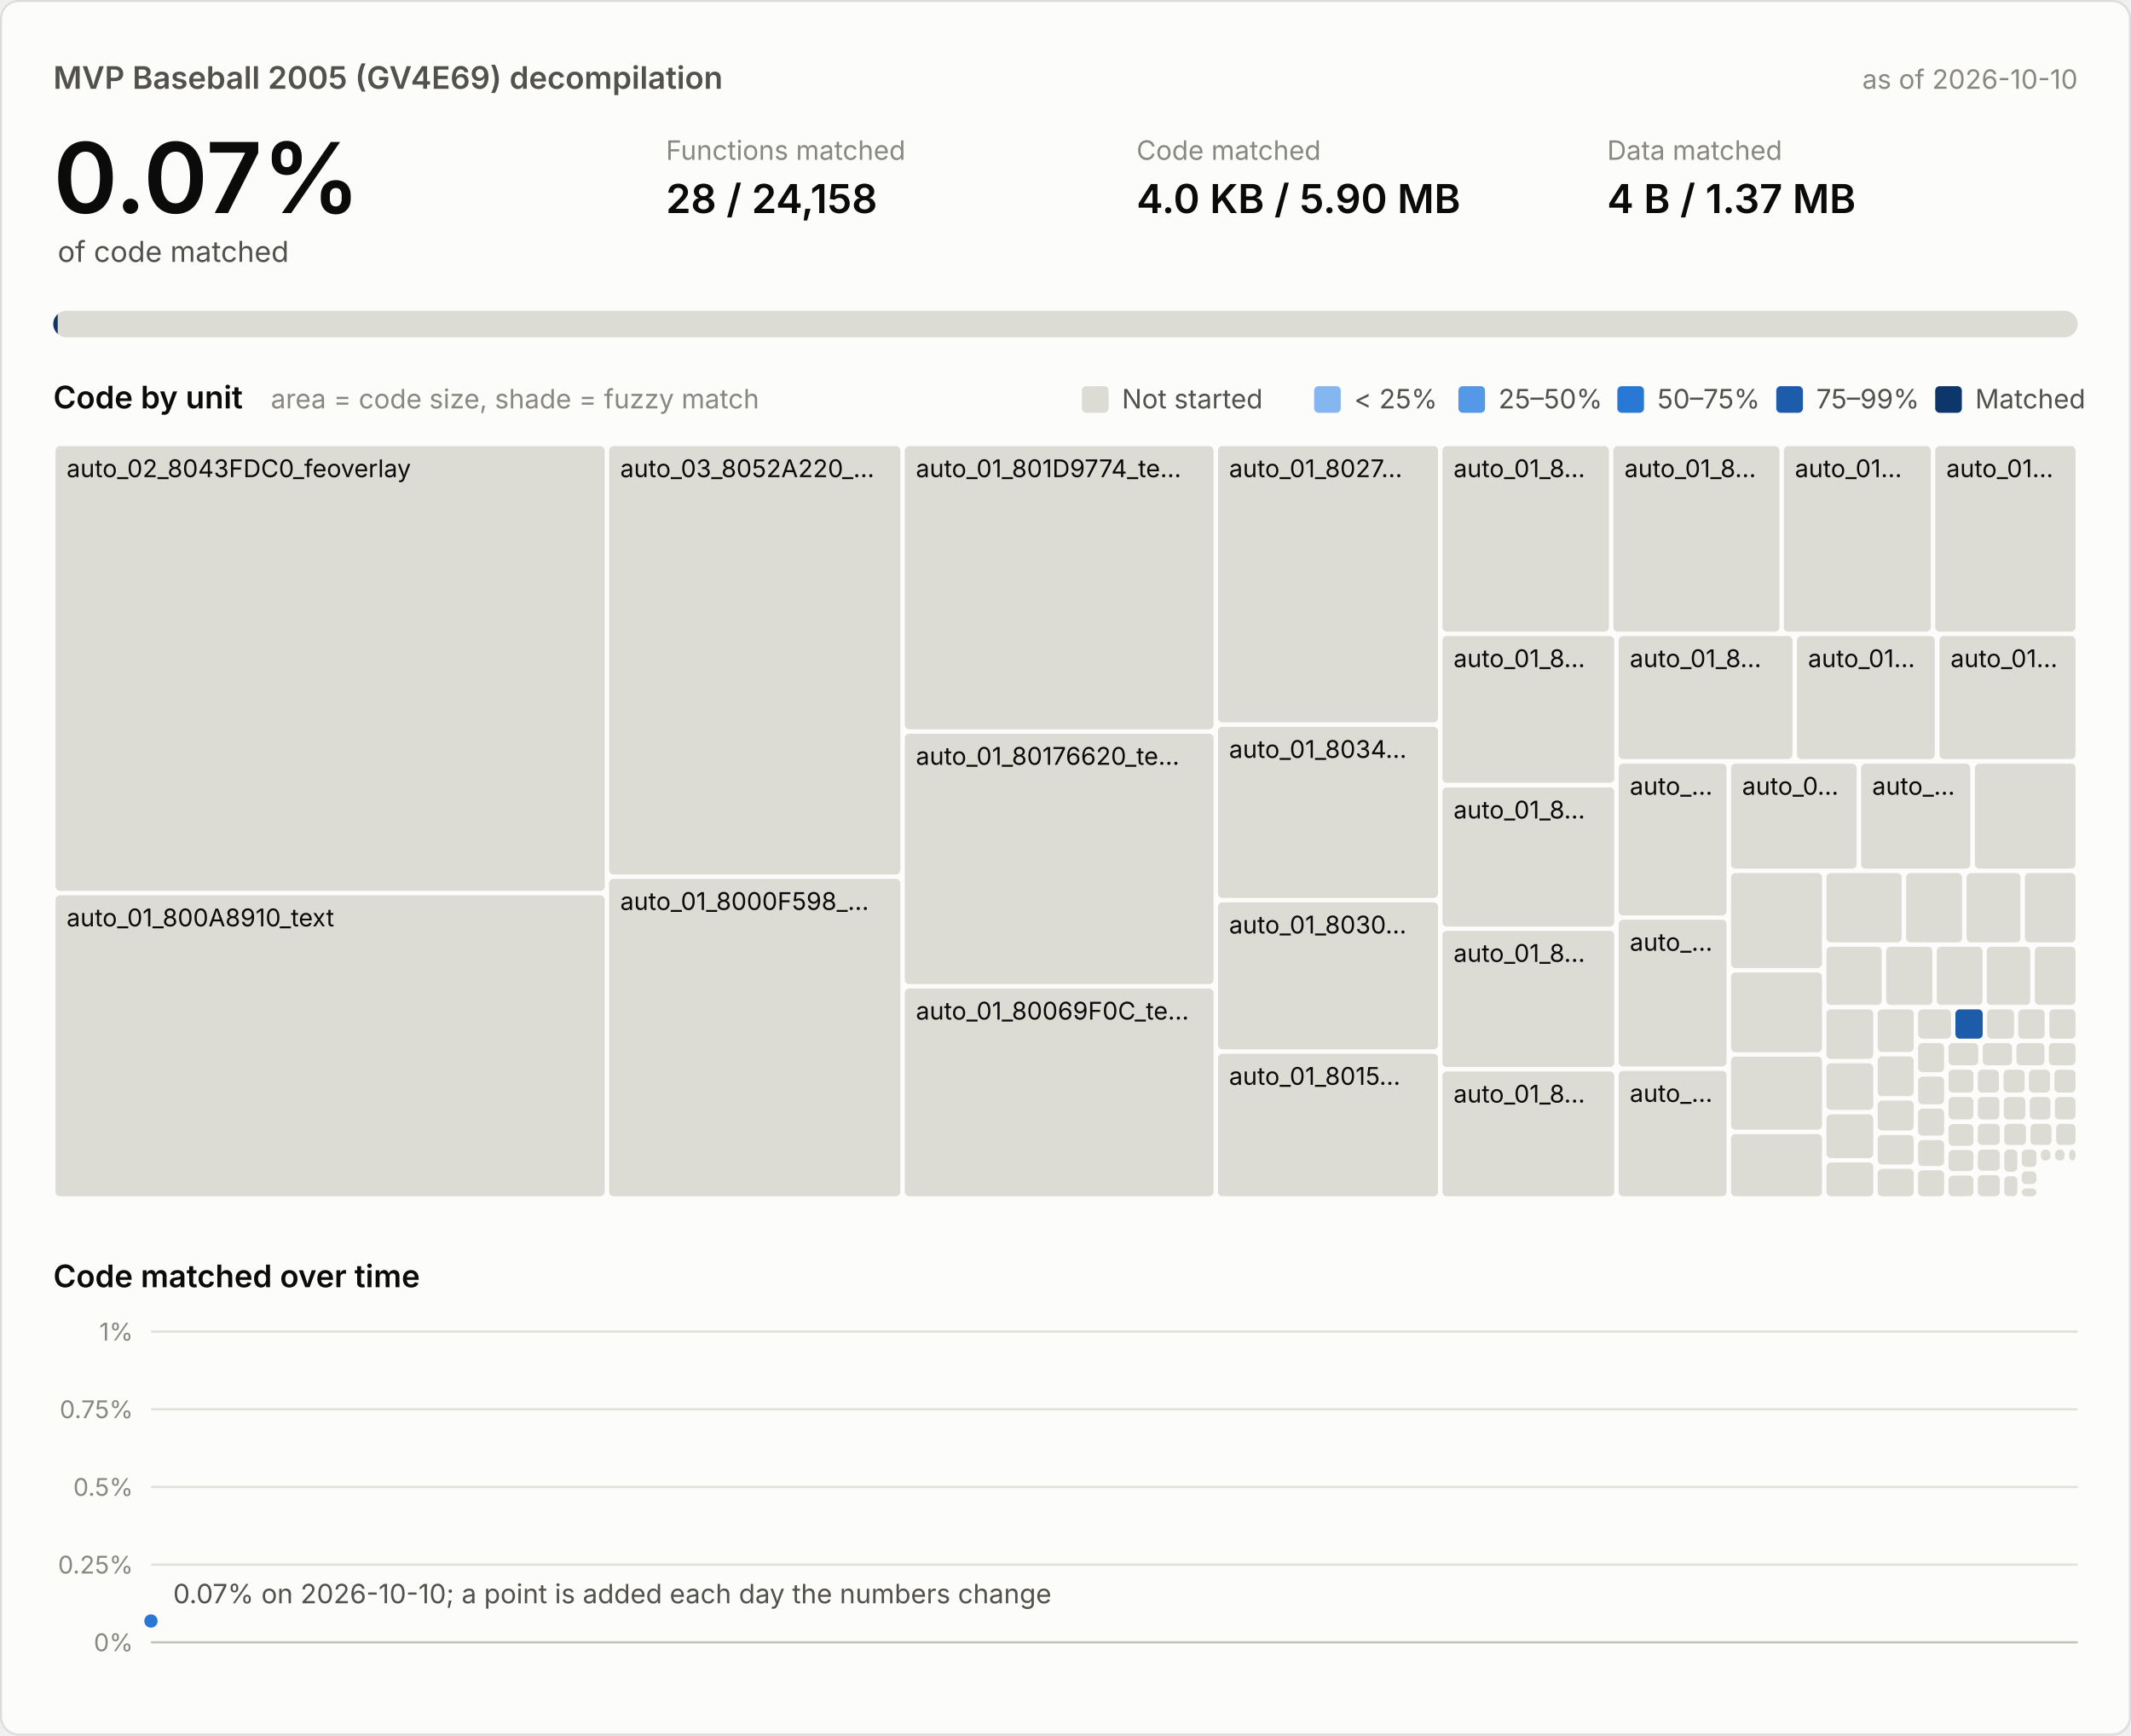
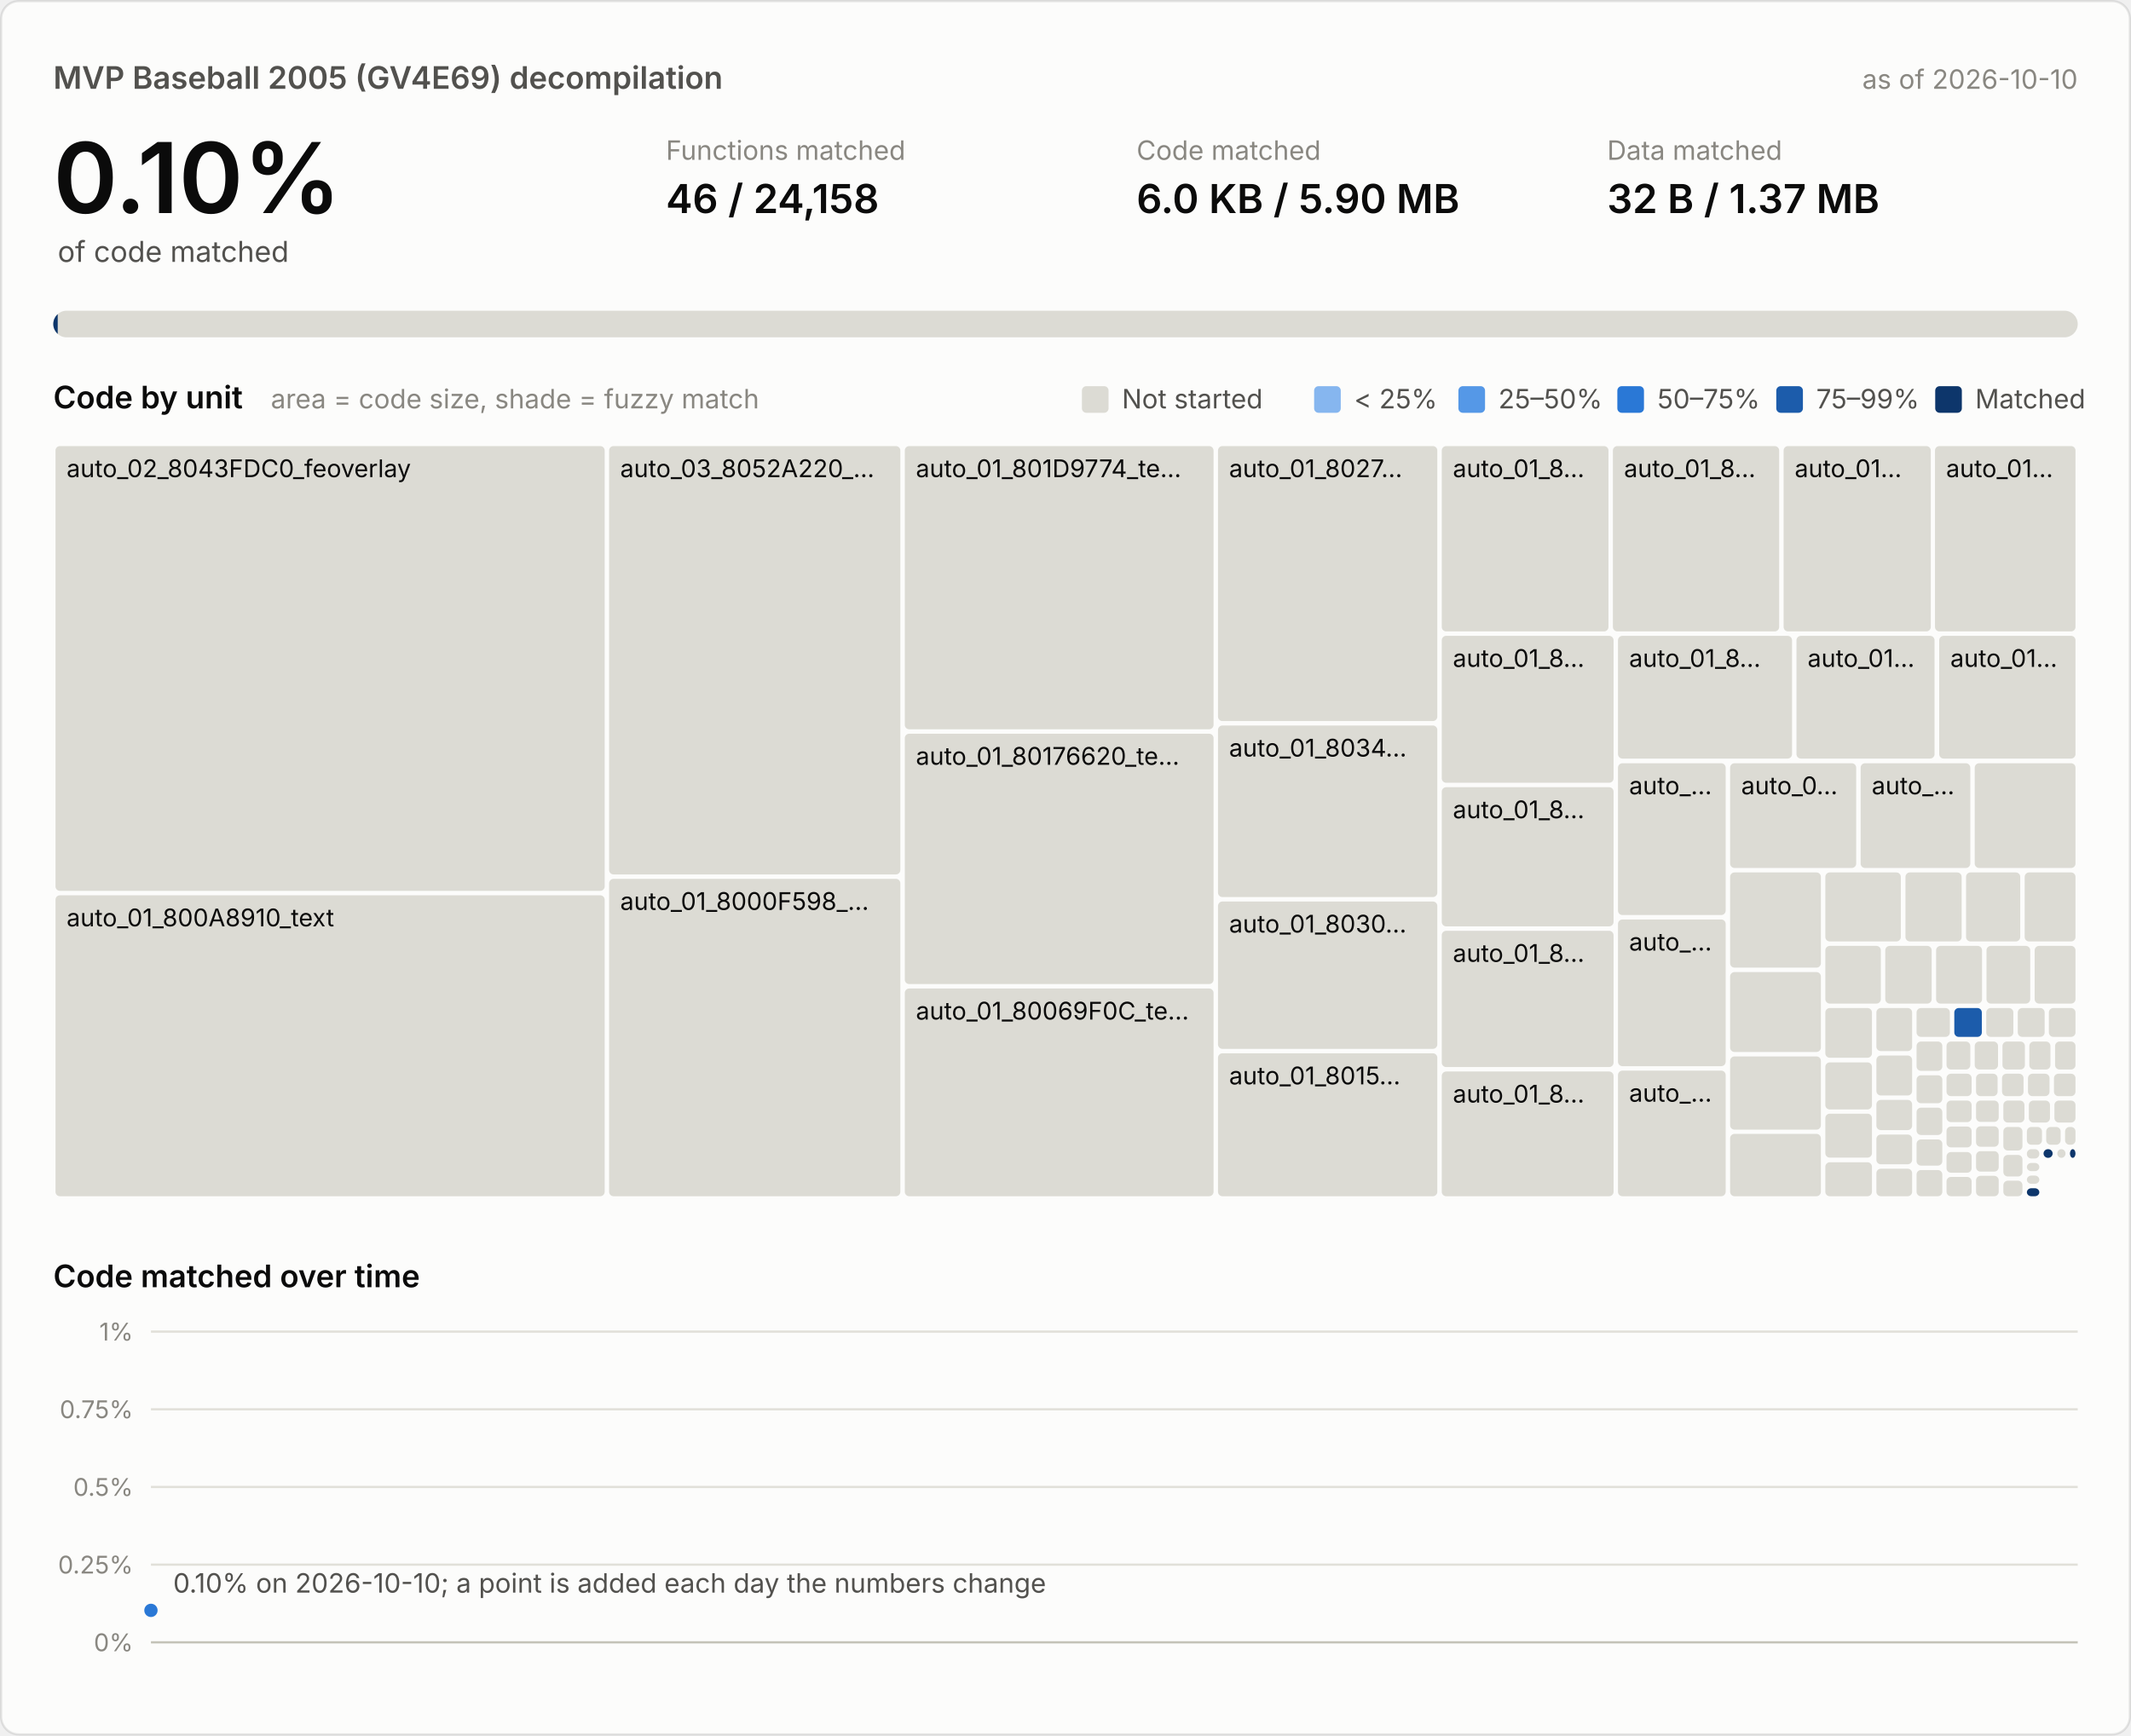
<svg xmlns="http://www.w3.org/2000/svg" width="960" height="782" viewBox="0 0 960 782" role="img" aria-labelledby="title desc">
  <style>
text { font-family: system-ui, -apple-system, "Segoe UI", sans-serif; }
.surface { fill: #fcfcfb; }
.border { fill: none; stroke: rgba(11,11,11,0.10); }
.t1 { fill: #0b0b0b; } .t2 { fill: #52514e; } .t3 { fill: #898781; }
.grid { stroke: #e1e0d9; } .axis { stroke: #c3c2b7; }
.line { fill: none; stroke: #2a78d6; } .dot { fill: #2a78d6; stroke: #fcfcfb; }
.b0 { fill: #dcdbd4; } .b1 { fill: #86b6ef; } .b2 { fill: #5598e7; }
.b3 { fill: #2a78d6; } .b4 { fill: #1c5cab; } .b5 { fill: #0d366b; }
.l0, .l1, .l2, .l3 { fill: #0b0b0b; } .l4, .l5 { fill: #ffffff; }
@media (prefers-color-scheme: dark) {
  .surface { fill: #1a1a19; }
  .border { stroke: rgba(255,255,255,0.10); }
  .t1 { fill: #ffffff; } .t2 { fill: #c3c2b7; } .t3 { fill: #898781; }
  .grid { stroke: #2c2c2a; } .axis { stroke: #383835; }
  .line { stroke: #3987e5; } .dot { fill: #3987e5; stroke: #1a1a19; }
  .b0 { fill: #383835; } .b1 { fill: #184f95; } .b2 { fill: #256abf; }
  .b3 { fill: #3987e5; } .b4 { fill: #6da7ec; } .b5 { fill: #b7d3f6; }
  .l0 { fill: #c3c2b7; } .l1, .l2 { fill: #ffffff; } .l3, .l4, .l5 { fill: #0b0b0b; }
}
</style>
  <rect x="0.5" y="0.5" width="959" height="781" rx="8" class="surface" />
  <rect x="0.5" y="0.5" width="959" height="781" rx="8" class="border" />
  <text x="24.0" y="40.0" class="t2" font-size="14" font-weight="600" text-anchor="start">MVP Baseball 2005 (GV4E69) decompilation</text>
  <text x="936.0" y="40.0" class="t3" font-size="12" font-weight="400" text-anchor="end">as of 2026-10-10</text>
-   <text x="24.0" y="96.0" class="t1" font-size="44" font-weight="600" text-anchor="start">0.07%</text>
+   <text x="24.0" y="96.0" class="t1" font-size="44" font-weight="600" text-anchor="start">0.10%</text>
  <text x="26.0" y="118.0" class="t2" font-size="13" font-weight="400" text-anchor="start">of code matched</text>
  <text x="300.0" y="72.0" class="t3" font-size="12" font-weight="400" text-anchor="start">Functions matched</text>
-   <text x="300.0" y="96.0" class="t1" font-size="18" font-weight="600" text-anchor="start">28 / 24,158</text>
+   <text x="300.0" y="96.0" class="t1" font-size="18" font-weight="600" text-anchor="start">46 / 24,158</text>
  <text x="512.0" y="72.0" class="t3" font-size="12" font-weight="400" text-anchor="start">Code matched</text>
-   <text x="512.0" y="96.0" class="t1" font-size="18" font-weight="600" text-anchor="start">4.0 KB / 5.90 MB</text>
+   <text x="512.0" y="96.0" class="t1" font-size="18" font-weight="600" text-anchor="start">6.0 KB / 5.90 MB</text>
  <text x="724.0" y="72.0" class="t3" font-size="12" font-weight="400" text-anchor="start">Data matched</text>
-   <text x="724.0" y="96.0" class="t1" font-size="18" font-weight="600" text-anchor="start">4 B / 1.37 MB</text>
+   <text x="724.0" y="96.0" class="t1" font-size="18" font-weight="600" text-anchor="start">32 B / 1.37 MB</text>
  <clipPath id="bar">
    <rect x="24" y="140" width="912" height="12" rx="6.0" />
  </clipPath>
  <rect x="24" y="140" width="912" height="12" rx="6.0" class="b0" />
  <rect x="24" y="140" width="2.0" height="12" class="b5" clip-path="url(#bar)" />
  <text x="24.0" y="184.0" class="t1" font-size="14" font-weight="600" text-anchor="start">Code by unit</text>
  <text x="122.0" y="184.0" class="t3" font-size="12" font-weight="400" text-anchor="start">area = code size, shade = fuzzy match</text>
  <rect x="487.4" y="174" width="12" height="12" rx="2" class="b0" />
  <text x="505.4" y="184.0" class="t2" font-size="12" font-weight="400" text-anchor="start">Not started</text>
  <rect x="592.0" y="174" width="12" height="12" rx="2" class="b1" />
  <text x="610.0" y="184.0" class="t2" font-size="12" font-weight="400" text-anchor="start">&lt; 25%</text>
  <rect x="657.0" y="174" width="12" height="12" rx="2" class="b2" />
  <text x="675.0" y="184.0" class="t2" font-size="12" font-weight="400" text-anchor="start">25–50%</text>
  <rect x="728.6" y="174" width="12" height="12" rx="2" class="b3" />
  <text x="746.6" y="184.0" class="t2" font-size="12" font-weight="400" text-anchor="start">50–75%</text>
  <rect x="800.2" y="174" width="12" height="12" rx="2" class="b4" />
  <text x="818.2" y="184.0" class="t2" font-size="12" font-weight="400" text-anchor="start">75–99%</text>
  <rect x="871.8" y="174" width="12" height="12" rx="2" class="b5" />
  <text x="889.8" y="184.0" class="t2" font-size="12" font-weight="400" text-anchor="start">Matched</text>
  <g id="treemap">
    <rect x="25.0" y="201.0" width="247.4" height="200.4" rx="2" class="b0" />
    <text x="30.0" y="215.0" class="l0" font-size="11" font-weight="400" text-anchor="start">auto_02_8043FDC0_feoverlay</text>
    <rect x="25.0" y="403.4" width="247.4" height="135.6" rx="2" class="b0" />
    <text x="30.0" y="417.4" class="l0" font-size="11" font-weight="400" text-anchor="start">auto_01_800A8910_text</text>
    <rect x="274.4" y="201.0" width="131.2" height="193.0" rx="2" class="b0" />
    <text x="279.4" y="215.0" class="l0" font-size="11" font-weight="400" text-anchor="start">auto_03_8052A220_…</text>
    <rect x="274.4" y="396.0" width="131.2" height="143.0" rx="2" class="b0" />
    <text x="279.4" y="410.0" class="l0" font-size="11" font-weight="400" text-anchor="start">auto_01_8000F598_…</text>
    <rect x="407.6" y="201.0" width="139.1" height="127.6" rx="2" class="b0" />
    <text x="412.6" y="215.0" class="l0" font-size="11" font-weight="400" text-anchor="start">auto_01_801D9774_te…</text>
    <rect x="407.6" y="330.6" width="139.1" height="112.8" rx="2" class="b0" />
    <text x="412.6" y="344.6" class="l0" font-size="11" font-weight="400" text-anchor="start">auto_01_80176620_te…</text>
    <rect x="407.6" y="445.4" width="139.1" height="93.6" rx="2" class="b0" />
    <text x="412.6" y="459.4" class="l0" font-size="11" font-weight="400" text-anchor="start">auto_01_80069F0C_te…</text>
-     <rect x="548.7" y="201.0" width="99.1" height="124.5" rx="2" class="b0" />
+     <rect x="548.7" y="201.0" width="98.8" height="123.9" rx="2" class="b0" />
    <text x="553.7" y="215.0" class="l0" font-size="11" font-weight="400" text-anchor="start">auto_01_8027…</text>
-     <rect x="548.7" y="327.5" width="99.1" height="77.1" rx="2" class="b0" />
-     <text x="553.7" y="341.5" class="l0" font-size="11" font-weight="400" text-anchor="start">auto_01_8034…</text>
-     <rect x="548.7" y="406.6" width="99.1" height="66.2" rx="2" class="b0" />
-     <text x="553.7" y="420.6" class="l0" font-size="11" font-weight="400" text-anchor="start">auto_01_8030…</text>
-     <rect x="548.7" y="474.8" width="99.1" height="64.2" rx="2" class="b0" />
-     <text x="553.7" y="488.8" class="l0" font-size="11" font-weight="400" text-anchor="start">auto_01_8015…</text>
-     <rect x="649.8" y="201.0" width="75.0" height="83.6" rx="2" class="b0" />
-     <text x="654.8" y="215.0" class="l0" font-size="11" font-weight="400" text-anchor="start">auto_01_8…</text>
-     <rect x="726.8" y="201.0" width="74.8" height="83.6" rx="2" class="b0" />
-     <text x="731.8" y="215.0" class="l0" font-size="11" font-weight="400" text-anchor="start">auto_01_8…</text>
-     <rect x="803.6" y="201.0" width="66.2" height="83.6" rx="2" class="b0" />
-     <text x="808.6" y="215.0" class="l0" font-size="11" font-weight="400" text-anchor="start">auto_01…</text>
-     <rect x="871.8" y="201.0" width="63.2" height="83.6" rx="2" class="b0" />
-     <text x="876.8" y="215.0" class="l0" font-size="11" font-weight="400" text-anchor="start">auto_01…</text>
-     <rect x="649.8" y="286.6" width="77.4" height="66.1" rx="2" class="b0" />
-     <text x="654.8" y="300.6" class="l0" font-size="11" font-weight="400" text-anchor="start">auto_01_8…</text>
-     <rect x="649.8" y="354.8" width="77.4" height="62.7" rx="2" class="b0" />
-     <text x="654.8" y="368.8" class="l0" font-size="11" font-weight="400" text-anchor="start">auto_01_8…</text>
-     <rect x="649.8" y="419.4" width="77.4" height="61.4" rx="2" class="b0" />
-     <text x="654.8" y="433.4" class="l0" font-size="11" font-weight="400" text-anchor="start">auto_01_8…</text>
-     <rect x="649.8" y="482.8" width="77.4" height="56.2" rx="2" class="b0" />
-     <text x="654.8" y="496.8" class="l0" font-size="11" font-weight="400" text-anchor="start">auto_01_8…</text>
-     <rect x="729.2" y="286.6" width="78.3" height="55.4" rx="2" class="b0" />
-     <text x="734.2" y="300.6" class="l0" font-size="11" font-weight="400" text-anchor="start">auto_01_8…</text>
-     <rect x="809.5" y="286.6" width="62.1" height="55.4" rx="2" class="b0" />
-     <text x="814.5" y="300.6" class="l0" font-size="11" font-weight="400" text-anchor="start">auto_01…</text>
-     <rect x="873.7" y="286.6" width="61.3" height="55.4" rx="2" class="b0" />
-     <text x="878.7" y="300.6" class="l0" font-size="11" font-weight="400" text-anchor="start">auto_01…</text>
-     <rect x="729.2" y="344.1" width="48.6" height="68.4" rx="2" class="b0" />
-     <text x="734.2" y="358.1" class="l0" font-size="11" font-weight="400" text-anchor="start">auto_…</text>
-     <rect x="729.2" y="414.4" width="48.6" height="66.1" rx="2" class="b0" />
-     <text x="734.2" y="428.4" class="l0" font-size="11" font-weight="400" text-anchor="start">auto_…</text>
-     <rect x="729.2" y="482.5" width="48.6" height="56.5" rx="2" class="b0" />
-     <text x="734.2" y="496.5" class="l0" font-size="11" font-weight="400" text-anchor="start">auto_…</text>
-     <rect x="779.8" y="344.1" width="56.6" height="47.3" rx="2" class="b0" />
-     <text x="784.8" y="358.1" class="l0" font-size="11" font-weight="400" text-anchor="start">auto_0…</text>
-     <rect x="838.4" y="344.1" width="49.2" height="47.3" rx="2" class="b0" />
-     <text x="843.4" y="358.1" class="l0" font-size="11" font-weight="400" text-anchor="start">auto_…</text>
-     <rect x="889.7" y="344.1" width="45.3" height="47.3" rx="2" class="b0" />
-     <rect x="779.8" y="393.4" width="41.0" height="42.8" rx="2" class="b0" />
-     <rect x="779.8" y="438.2" width="41.0" height="35.9" rx="2" class="b0" />
-     <rect x="779.8" y="476.1" width="41.0" height="32.9" rx="2" class="b0" />
-     <rect x="779.8" y="511.0" width="41.0" height="28.0" rx="2" class="b0" />
-     <rect x="822.8" y="393.4" width="33.9" height="31.2" rx="2" class="b0" />
-     <rect x="858.7" y="393.4" width="25.2" height="31.2" rx="2" class="b0" />
-     <rect x="885.9" y="393.4" width="24.3" height="31.2" rx="2" class="b0" />
-     <rect x="912.2" y="393.4" width="22.8" height="31.2" rx="2" class="b0" />
-     <rect x="822.8" y="426.6" width="24.9" height="26.2" rx="2" class="b0" />
-     <rect x="849.7" y="426.6" width="20.8" height="26.2" rx="2" class="b0" />
-     <rect x="872.5" y="426.6" width="20.6" height="26.2" rx="2" class="b0" />
-     <rect x="895.0" y="426.6" width="19.6" height="26.2" rx="2" class="b0" />
-     <rect x="916.7" y="426.6" width="18.3" height="26.2" rx="2" class="b0" />
-     <rect x="822.8" y="454.8" width="21.1" height="22.3" rx="2" class="b0" />
-     <rect x="822.8" y="479.1" width="21.1" height="21.0" rx="2" class="b0" />
-     <rect x="822.8" y="502.1" width="21.1" height="19.7" rx="2" class="b0" />
-     <rect x="822.8" y="523.8" width="21.1" height="15.2" rx="2" class="b0" />
-     <rect x="845.9" y="454.8" width="16.2" height="19.2" rx="2" class="b0" />
-     <rect x="845.9" y="476.0" width="16.2" height="17.9" rx="2" class="b0" />
-     <rect x="845.9" y="495.9" width="16.2" height="13.5" rx="2" class="b0" />
-     <rect x="845.9" y="511.4" width="16.2" height="13.3" rx="2" class="b0" />
-     <rect x="845.9" y="526.7" width="16.2" height="12.3" rx="2" class="b0" />
-     <rect x="864.1" y="454.8" width="14.8" height="13.2" rx="2" class="b0" />
-     <rect x="880.9" y="454.8" width="12.3" height="13.2" rx="2" class="b4" />
-     <rect x="895.2" y="454.8" width="12.1" height="13.2" rx="2" class="b0" />
-     <rect x="909.2" y="454.8" width="11.9" height="13.2" rx="2" class="b0" />
-     <rect x="923.2" y="454.8" width="11.8" height="13.2" rx="2" class="b0" />
-     <rect x="864.1" y="470.0" width="11.7" height="13.1" rx="2" class="b0" />
-     <rect x="864.1" y="485.1" width="11.7" height="12.5" rx="2" class="b0" />
-     <rect x="864.1" y="499.5" width="11.7" height="12.2" rx="2" class="b0" />
-     <rect x="864.1" y="513.7" width="11.7" height="11.7" rx="2" class="b0" />
-     <rect x="864.1" y="527.3" width="11.7" height="11.7" rx="2" class="b0" />
-     <rect x="877.8" y="470.0" width="13.4" height="10.0" rx="2" class="b0" />
-     <rect x="893.2" y="470.0" width="13.2" height="10.0" rx="2" class="b0" />
-     <rect x="908.4" y="470.0" width="12.6" height="10.0" rx="2" class="b0" />
-     <rect x="923.0" y="470.0" width="12.0" height="10.0" rx="2" class="b0" />
-     <rect x="877.8" y="482.0" width="11.2" height="10.3" rx="2" class="b0" />
-     <rect x="877.8" y="494.3" width="11.2" height="10.1" rx="2" class="b0" />
-     <rect x="877.8" y="506.5" width="11.2" height="9.8" rx="2" class="b0" />
-     <rect x="877.8" y="518.2" width="11.2" height="9.5" rx="2" class="b0" />
-     <rect x="877.8" y="529.7" width="11.2" height="9.3" rx="2" class="b0" />
-     <rect x="891.0" y="482.0" width="9.5" height="10.3" rx="2" class="b0" />
-     <rect x="902.6" y="482.0" width="9.5" height="10.3" rx="2" class="b0" />
-     <rect x="914.0" y="482.0" width="9.5" height="10.3" rx="2" class="b0" />
-     <rect x="925.5" y="482.0" width="9.5" height="10.3" rx="2" class="b0" />
-     <rect x="891.0" y="494.3" width="9.7" height="10.1" rx="2" class="b0" />
-     <rect x="902.7" y="494.3" width="9.7" height="10.1" rx="2" class="b0" />
-     <rect x="914.4" y="494.3" width="9.3" height="10.1" rx="2" class="b0" />
-     <rect x="925.7" y="494.3" width="9.3" height="10.1" rx="2" class="b0" />
-     <rect x="891.0" y="506.4" width="9.9" height="9.5" rx="2" class="b0" />
-     <rect x="891.0" y="518.0" width="9.9" height="9.5" rx="2" class="b0" />
-     <rect x="891.0" y="529.5" width="9.9" height="9.5" rx="2" class="b0" />
-     <rect x="902.9" y="506.4" width="9.8" height="9.5" rx="2" class="b0" />
-     <rect x="914.7" y="506.4" width="9.5" height="9.5" rx="2" class="b0" />
-     <rect x="926.3" y="506.4" width="8.7" height="9.5" rx="2" class="b0" />
-     <rect x="902.9" y="518.0" width="5.9" height="10.0" rx="2" class="b0" />
-     <rect x="902.9" y="530.0" width="5.9" height="9.0" rx="2" class="b0" />
-     <rect x="910.8" y="518.0" width="6.6" height="7.8" rx="2" class="b0" />
-     <rect x="910.8" y="527.8" width="6.6" height="5.7" rx="2" class="b0" />
-     <rect x="910.8" y="535.5" width="6.6" height="3.5" rx="2" class="b0" />
-     <rect x="919.4" y="518.0" width="4.3" height="4.9" rx="2" class="b0" />
-     <rect x="925.8" y="518.0" width="4.3" height="4.9" rx="2" class="b0" />
-     <rect x="932.1" y="518.0" width="2.9" height="4.9" rx="2" class="b0" />
+     <rect x="548.7" y="326.9" width="98.8" height="77.3" rx="2" class="b0" />
+     <text x="553.7" y="340.9" class="l0" font-size="11" font-weight="400" text-anchor="start">auto_01_8034…</text>
+     <rect x="548.7" y="406.2" width="98.8" height="66.4" rx="2" class="b0" />
+     <text x="553.7" y="420.2" class="l0" font-size="11" font-weight="400" text-anchor="start">auto_01_8030…</text>
+     <rect x="548.7" y="474.6" width="98.8" height="64.4" rx="2" class="b0" />
+     <text x="553.7" y="488.6" class="l0" font-size="11" font-weight="400" text-anchor="start">auto_01_8015…</text>
+     <rect x="649.5" y="201.0" width="75.1" height="83.5" rx="2" class="b0" />
+     <text x="654.5" y="215.0" class="l0" font-size="11" font-weight="400" text-anchor="start">auto_01_8…</text>
+     <rect x="726.6" y="201.0" width="74.9" height="83.5" rx="2" class="b0" />
+     <text x="731.6" y="215.0" class="l0" font-size="11" font-weight="400" text-anchor="start">auto_01_8…</text>
+     <rect x="803.5" y="201.0" width="66.3" height="83.5" rx="2" class="b0" />
+     <text x="808.5" y="215.0" class="l0" font-size="11" font-weight="400" text-anchor="start">auto_01…</text>
+     <rect x="871.7" y="201.0" width="63.3" height="83.5" rx="2" class="b0" />
+     <text x="876.7" y="215.0" class="l0" font-size="11" font-weight="400" text-anchor="start">auto_01…</text>
+     <rect x="649.5" y="286.5" width="77.4" height="66.2" rx="2" class="b0" />
+     <text x="654.5" y="300.5" class="l0" font-size="11" font-weight="400" text-anchor="start">auto_01_8…</text>
+     <rect x="649.5" y="354.7" width="77.4" height="62.7" rx="2" class="b0" />
+     <text x="654.5" y="368.7" class="l0" font-size="11" font-weight="400" text-anchor="start">auto_01_8…</text>
+     <rect x="649.5" y="419.4" width="77.4" height="61.4" rx="2" class="b0" />
+     <text x="654.5" y="433.4" class="l0" font-size="11" font-weight="400" text-anchor="start">auto_01_8…</text>
+     <rect x="649.5" y="482.8" width="77.4" height="56.2" rx="2" class="b0" />
+     <text x="654.5" y="496.8" class="l0" font-size="11" font-weight="400" text-anchor="start">auto_01_8…</text>
+     <rect x="728.9" y="286.5" width="78.4" height="55.3" rx="2" class="b0" />
+     <text x="733.9" y="300.5" class="l0" font-size="11" font-weight="400" text-anchor="start">auto_01_8…</text>
+     <rect x="809.3" y="286.5" width="62.2" height="55.3" rx="2" class="b0" />
+     <text x="814.3" y="300.5" class="l0" font-size="11" font-weight="400" text-anchor="start">auto_01…</text>
+     <rect x="873.6" y="286.5" width="61.4" height="55.3" rx="2" class="b0" />
+     <text x="878.6" y="300.5" class="l0" font-size="11" font-weight="400" text-anchor="start">auto_01…</text>
+     <rect x="728.9" y="343.9" width="48.5" height="68.4" rx="2" class="b0" />
+     <text x="733.9" y="357.9" class="l0" font-size="11" font-weight="400" text-anchor="start">auto_…</text>
+     <rect x="728.9" y="414.3" width="48.5" height="66.1" rx="2" class="b0" />
+     <text x="733.9" y="428.3" class="l0" font-size="11" font-weight="400" text-anchor="start">auto_…</text>
+     <rect x="728.9" y="482.4" width="48.5" height="56.6" rx="2" class="b0" />
+     <text x="733.9" y="496.4" class="l0" font-size="11" font-weight="400" text-anchor="start">auto_…</text>
+     <rect x="779.4" y="343.9" width="56.8" height="47.2" rx="2" class="b0" />
+     <text x="784.4" y="357.9" class="l0" font-size="11" font-weight="400" text-anchor="start">auto_0…</text>
+     <rect x="838.2" y="343.9" width="49.4" height="47.2" rx="2" class="b0" />
+     <text x="843.2" y="357.9" class="l0" font-size="11" font-weight="400" text-anchor="start">auto_…</text>
+     <rect x="889.6" y="343.9" width="45.4" height="47.2" rx="2" class="b0" />
+     <rect x="779.4" y="393.1" width="40.9" height="42.9" rx="2" class="b0" />
+     <rect x="779.4" y="438.0" width="40.9" height="36.0" rx="2" class="b0" />
+     <rect x="779.4" y="476.0" width="40.9" height="33.0" rx="2" class="b0" />
+     <rect x="779.4" y="510.9" width="40.9" height="28.1" rx="2" class="b0" />
+     <rect x="822.3" y="393.1" width="34.0" height="31.1" rx="2" class="b0" />
+     <rect x="858.4" y="393.1" width="25.3" height="31.1" rx="2" class="b0" />
+     <rect x="885.7" y="393.1" width="24.4" height="31.1" rx="2" class="b0" />
+     <rect x="912.1" y="393.1" width="22.9" height="31.1" rx="2" class="b0" />
+     <rect x="822.3" y="426.2" width="25.0" height="26.0" rx="2" class="b0" />
+     <rect x="849.3" y="426.2" width="20.9" height="26.0" rx="2" class="b0" />
+     <rect x="872.2" y="426.2" width="20.7" height="26.0" rx="2" class="b0" />
+     <rect x="894.9" y="426.2" width="19.7" height="26.0" rx="2" class="b0" />
+     <rect x="916.6" y="426.2" width="18.4" height="26.0" rx="2" class="b0" />
+     <rect x="822.3" y="454.2" width="21.0" height="22.4" rx="2" class="b0" />
+     <rect x="822.3" y="478.7" width="21.0" height="21.2" rx="2" class="b0" />
+     <rect x="822.3" y="501.8" width="21.0" height="19.8" rx="2" class="b0" />
+     <rect x="822.3" y="523.7" width="21.0" height="15.3" rx="2" class="b0" />
+     <rect x="845.3" y="454.2" width="16.1" height="19.4" rx="2" class="b0" />
+     <rect x="845.3" y="475.6" width="16.1" height="18.0" rx="2" class="b0" />
+     <rect x="845.3" y="495.6" width="16.1" height="13.6" rx="2" class="b0" />
+     <rect x="845.3" y="511.2" width="16.1" height="13.4" rx="2" class="b0" />
+     <rect x="845.3" y="526.6" width="16.1" height="12.4" rx="2" class="b0" />
+     <rect x="863.4" y="454.2" width="15.0" height="13.0" rx="2" class="b0" />
+     <rect x="880.4" y="454.2" width="12.4" height="13.0" rx="2" class="b4" />
+     <rect x="894.8" y="454.2" width="12.2" height="13.0" rx="2" class="b0" />
+     <rect x="909.0" y="454.2" width="12.1" height="13.0" rx="2" class="b0" />
+     <rect x="923.0" y="454.2" width="12.0" height="13.0" rx="2" class="b0" />
+     <rect x="863.4" y="469.3" width="11.6" height="13.2" rx="2" class="b0" />
+     <rect x="863.4" y="484.5" width="11.6" height="12.6" rx="2" class="b0" />
+     <rect x="863.4" y="499.1" width="11.6" height="12.3" rx="2" class="b0" />
+     <rect x="863.4" y="513.4" width="11.6" height="11.8" rx="2" class="b0" />
+     <rect x="863.4" y="527.2" width="11.6" height="11.8" rx="2" class="b0" />
+     <rect x="876.9" y="469.3" width="10.7" height="12.6" rx="2" class="b0" />
+     <rect x="889.6" y="469.3" width="10.5" height="12.6" rx="2" class="b0" />
+     <rect x="902.1" y="469.3" width="10.1" height="12.6" rx="2" class="b0" />
+     <rect x="914.2" y="469.3" width="9.5" height="12.6" rx="2" class="b0" />
+     <rect x="925.8" y="469.3" width="9.2" height="12.6" rx="2" class="b0" />
+     <rect x="876.9" y="483.8" width="11.3" height="10.1" rx="2" class="b0" />
+     <rect x="876.9" y="495.9" width="11.3" height="9.7" rx="2" class="b0" />
+     <rect x="876.9" y="507.6" width="11.3" height="9.4" rx="2" class="b0" />
+     <rect x="876.9" y="519.1" width="11.3" height="9.3" rx="2" class="b0" />
+     <rect x="876.9" y="530.3" width="11.3" height="8.7" rx="2" class="b0" />
+     <rect x="890.2" y="483.8" width="9.7" height="10.1" rx="2" class="b0" />
+     <rect x="901.9" y="483.8" width="9.7" height="10.1" rx="2" class="b0" />
+     <rect x="913.6" y="483.8" width="9.7" height="10.1" rx="2" class="b0" />
+     <rect x="925.3" y="483.8" width="9.7" height="10.1" rx="2" class="b0" />
+     <rect x="890.2" y="495.9" width="10.2" height="9.6" rx="2" class="b0" />
+     <rect x="890.2" y="507.5" width="10.2" height="9.2" rx="2" class="b0" />
+     <rect x="890.2" y="518.7" width="10.2" height="9.2" rx="2" class="b0" />
+     <rect x="890.2" y="529.8" width="10.2" height="9.2" rx="2" class="b0" />
+     <rect x="902.5" y="495.9" width="9.5" height="9.9" rx="2" class="b0" />
+     <rect x="914.0" y="495.9" width="9.5" height="9.9" rx="2" class="b0" />
+     <rect x="925.5" y="495.9" width="9.5" height="9.9" rx="2" class="b0" />
+     <rect x="902.5" y="507.8" width="8.6" height="10.6" rx="2" class="b0" />
+     <rect x="902.5" y="520.4" width="8.6" height="9.7" rx="2" class="b0" />
+     <rect x="902.5" y="532.0" width="8.6" height="7.0" rx="2" class="b0" />
+     <rect x="913.1" y="507.8" width="6.8" height="8.0" rx="2" class="b0" />
+     <rect x="921.8" y="507.8" width="6.5" height="8.0" rx="2" class="b0" />
+     <rect x="930.3" y="507.8" width="4.7" height="8.0" rx="2" class="b0" />
+     <rect x="913.1" y="517.8" width="5.6" height="4.2" rx="2" class="b0" />
+     <rect x="913.1" y="524.0" width="5.6" height="3.7" rx="2" class="b0" />
+     <rect x="913.1" y="529.7" width="5.6" height="3.7" rx="2" class="b0" />
+     <rect x="913.1" y="535.4" width="5.6" height="3.6" rx="2" class="b5" />
+     <rect x="920.6" y="517.8" width="4.1" height="3.9" rx="2" class="b5" />
+     <rect x="926.8" y="517.8" width="3.7" height="3.9" rx="2" class="b0" />
+     <rect x="932.5" y="517.8" width="2.5" height="3.9" rx="2" class="b5" />
  </g>
  <text x="24.0" y="580.0" class="t1" font-size="14" font-weight="600" text-anchor="start">Code matched over time</text>
  <line x1="68" y1="740.0" x2="936" y2="740.0" class="axis" stroke-width="1" />
  <text x="60.0" y="744.0" class="t3" font-size="11" font-weight="400" text-anchor="end">0%</text>
  <line x1="68" y1="705.0" x2="936" y2="705.0" class="grid" stroke-width="1" />
  <text x="60.0" y="709.0" class="t3" font-size="11" font-weight="400" text-anchor="end">0.25%</text>
  <line x1="68" y1="670.0" x2="936" y2="670.0" class="grid" stroke-width="1" />
  <text x="60.0" y="674.0" class="t3" font-size="11" font-weight="400" text-anchor="end">0.5%</text>
  <line x1="68" y1="635.0" x2="936" y2="635.0" class="grid" stroke-width="1" />
  <text x="60.0" y="639.0" class="t3" font-size="11" font-weight="400" text-anchor="end">0.75%</text>
  <line x1="68" y1="600.0" x2="936" y2="600.0" class="grid" stroke-width="1" />
  <text x="60.0" y="604.0" class="t3" font-size="11" font-weight="400" text-anchor="end">1%</text>
-   <circle cx="68.0" cy="730.4" r="4" class="dot" stroke-width="2" />
-   <text x="78.0" y="722.4" class="t2" font-size="12" font-weight="400" text-anchor="start">0.07% on 2026-10-10; a point is added each day the numbers change</text>
+   <circle cx="68.0" cy="725.6" r="4" class="dot" stroke-width="2" />
+   <text x="78.0" y="717.6" class="t2" font-size="12" font-weight="400" text-anchor="start">0.10% on 2026-10-10; a point is added each day the numbers change</text>
</svg>
